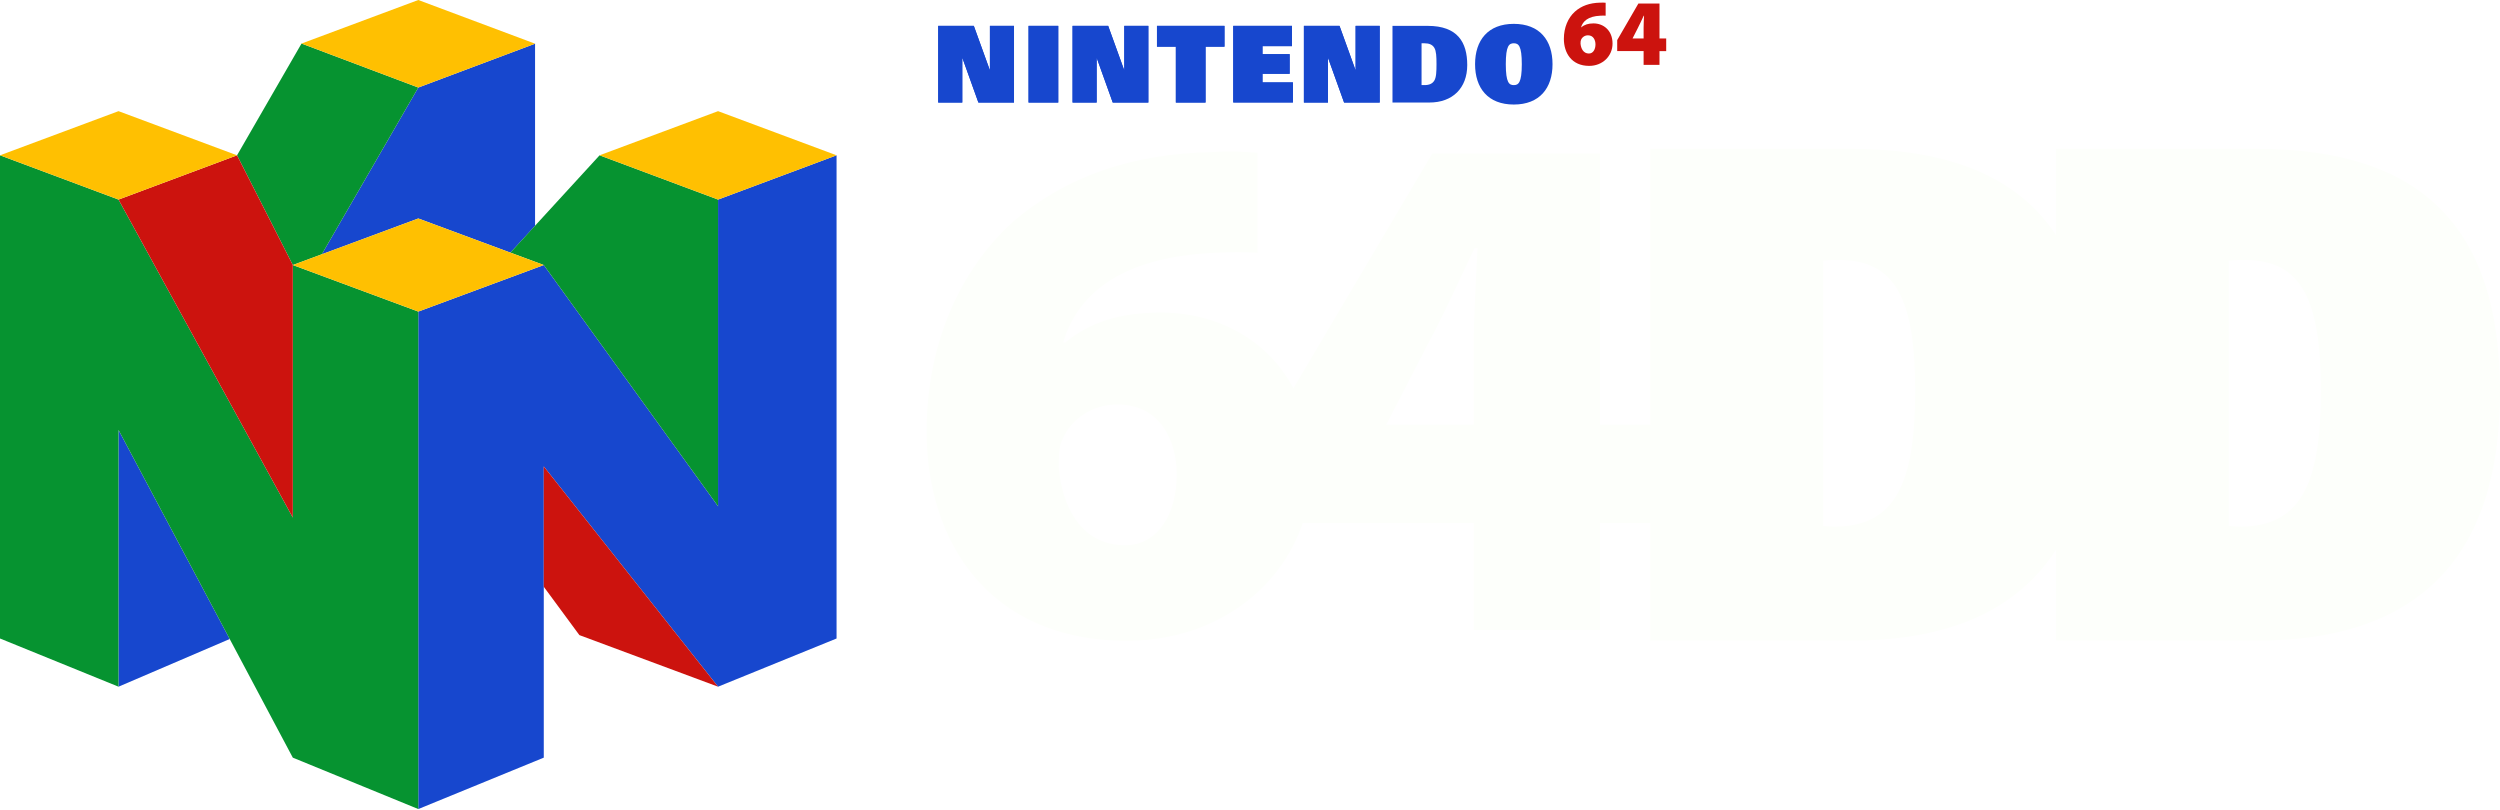
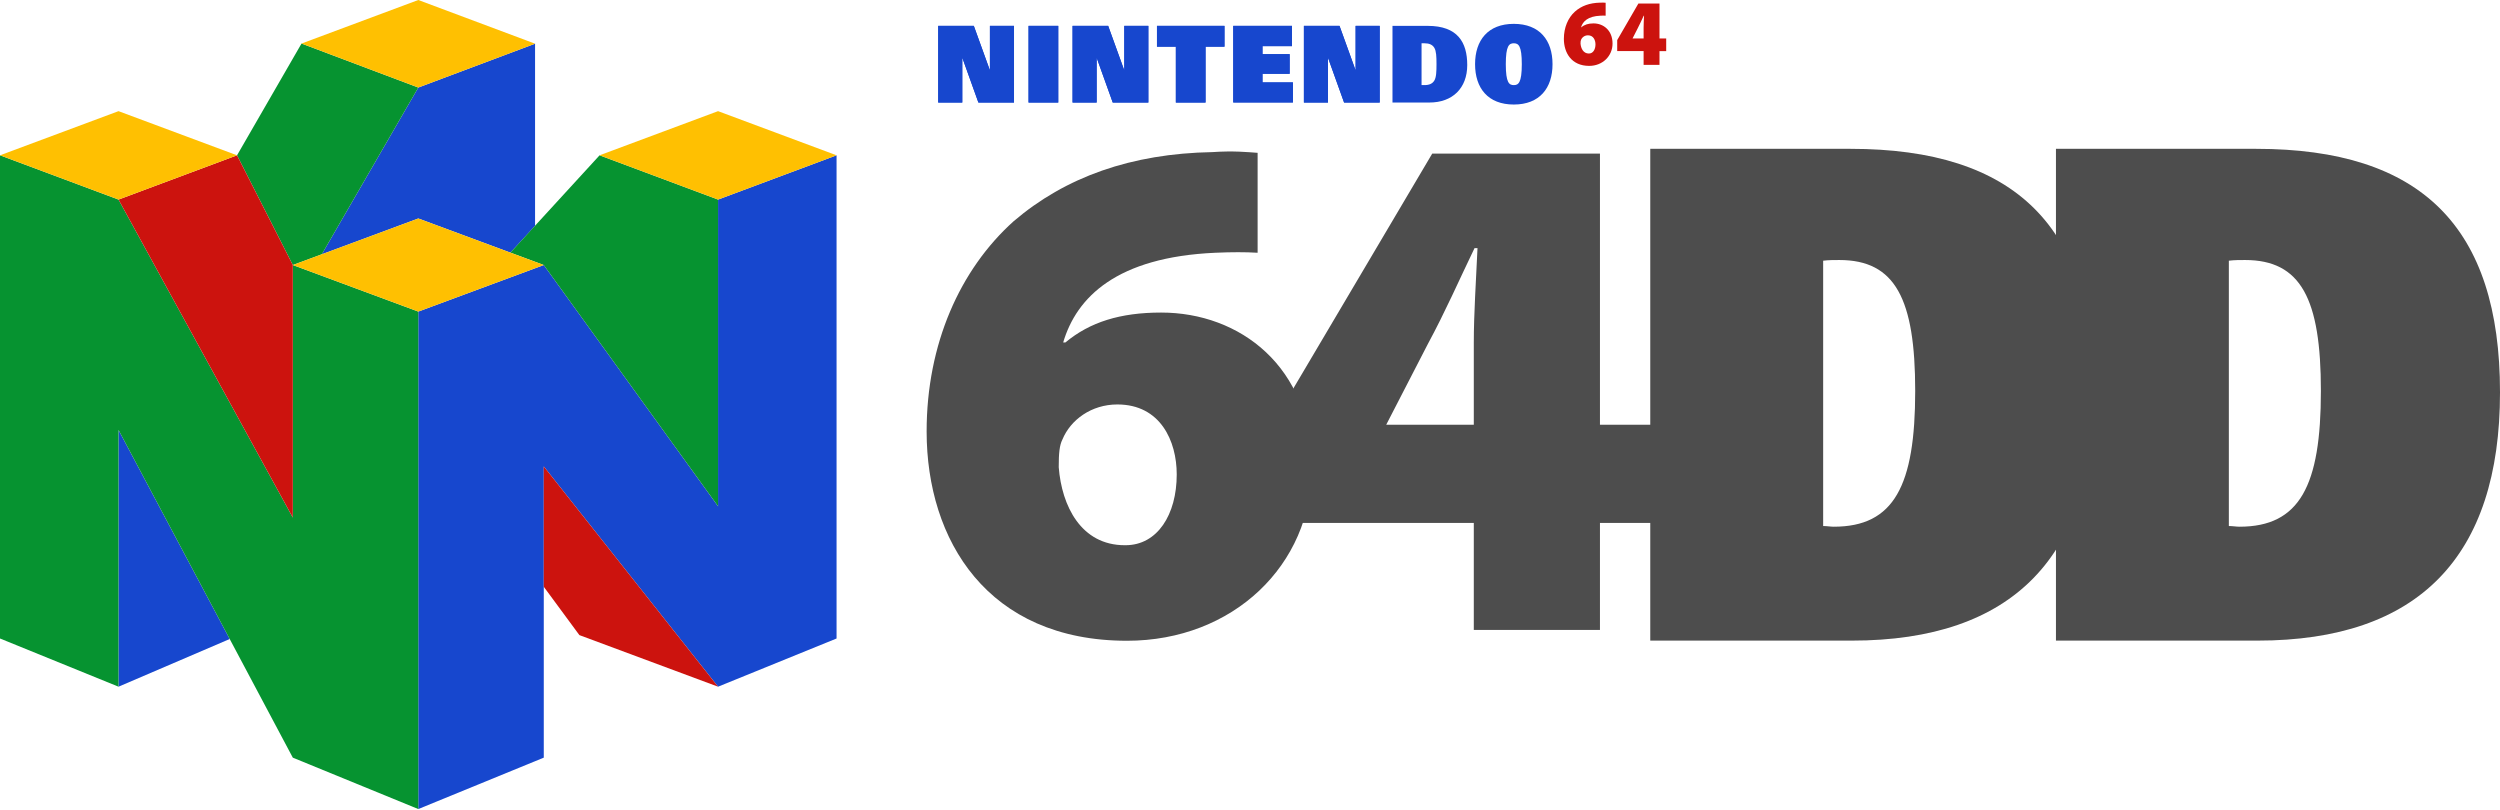
- <svg xmlns="http://www.w3.org/2000/svg" height="183.471" width="566.929">
-   <g stroke-width=".306">
-     <path d="m115.743 57.29 5.593-6.077V9.907l-26.48 9.944-21.881 37.815 21.882-8.12zM162.834 45.258l26.875-10.038v109.572l-26.875 10.93-39.521-49.948v66.038l-28.456 11.659V70.657l28.456-10.554 39.52 54.705zM26.876 155.722l25.216-10.813L26.876 97.5z" fill="#1747ce" />
-     <path d="m72.975 57.666 21.882-37.815-26.48-9.977L53.752 35.22 66.4 60.1zM162.834 45.258v69.55l-39.521-54.705-7.57-2.813 20.224-22.07z" fill="#069330" />
-     <path d="M94.857 70.657 66.4 60.101v57.272L26.876 45.258 0 35.22v109.572l26.876 10.93V97.5L66.4 171.812l28.457 11.659z" fill="#069330" />
-     <path d="M66.4 117.373 26.876 45.258 53.752 35.22 66.4 60.1zM123.313 105.774v27.288l8.074 10.96 31.447 11.7z" fill="#cc130e" />
-     <g fill="#ffc001">
-       <path d="M94.857 70.657 66.4 60.101l28.457-10.556 28.456 10.556zM162.834 25.206l26.875 10.014-26.875 10.038-26.876-10.038zM26.876 25.206 53.752 35.22 26.876 45.258 0 35.22zM94.857 0l-26.48 9.874 26.48 9.977 26.48-9.944z" />
+ <svg xmlns="http://www.w3.org/2000/svg" height="183.471" width="566.929" version="1.1" id="svg167380">
+   <defs id="defs167384" />
+   <g stroke-width=".306" id="g167360">
+     <path d="m115.743 57.29 5.593-6.077V9.907l-26.48 9.944-21.881 37.815 21.882-8.12zM162.834 45.258l26.875-10.038v109.572l-26.875 10.93-39.521-49.948v66.038l-28.456 11.659V70.657l28.456-10.554 39.52 54.705zM26.876 155.722l25.216-10.813L26.876 97.5z" fill="#1747ce" id="path167348" />
+     <path d="m72.975 57.666 21.882-37.815-26.48-9.977L53.752 35.22 66.4 60.1zM162.834 45.258v69.55l-39.521-54.705-7.57-2.813 20.224-22.07z" fill="#069330" id="path167350" />
+     <path d="M94.857 70.657 66.4 60.101v57.272L26.876 45.258 0 35.22v109.572l26.876 10.93V97.5L66.4 171.812l28.457 11.659z" fill="#069330" id="path167352" />
+     <path d="M66.4 117.373 26.876 45.258 53.752 35.22 66.4 60.1zM123.313 105.774v27.288l8.074 10.96 31.447 11.7z" fill="#cc130e" id="path167354" />
+     <g fill="#ffc001" id="g167358">
+       <path d="M94.857 70.657 66.4 60.101l28.457-10.556 28.456 10.556zM162.834 25.206l26.875 10.014-26.875 10.038-26.876-10.038zM26.876 25.206 53.752 35.22 26.876 45.258 0 35.22zM94.857 0l-26.48 9.874 26.48 9.977 26.48-9.944z" id="path167356" />
    </g>
  </g>
-   <g stroke-width="5.379">
-     <g fill="#1747ce">
-       <path d="M221.872 23.248h8.076V5.866h-5.464v9.967h-.047l-3.603-9.967h-8.075v17.382h5.46V13.214h.05zM252.338 23.248h8.076V5.866h-5.46v9.967h-.05l-3.603-9.967h-8.074v17.382h5.463V13.214h.047zM304.8 23.248h8.077V5.866h-5.463v9.967h-.048l-3.603-9.967h-8.076v17.382h5.462V13.214h.048zM233.247 5.866h6.736v17.382h-6.736zM266.648 10.587h-4.28V5.866h15.31v4.721h-4.296v12.66h-6.734zM286.296 18.683h6.905v4.559h-13.535V5.861h13.321v4.598h-6.691v1.817h6.16v4.457h-6.16zM315.776 5.866h7.98c6.806 0 8.972 3.731 8.972 8.883 0 5.249-3.342 8.5-8.57 8.5h-8.382zm6.593 13.432h.657c1.083 0 1.81-.321 2.233-1.02.448-.722.498-2.039.498-3.722 0-1.685-.051-2.999-.498-3.722-.424-.7-1.15-1.021-2.233-1.021h-.657zM343.287 5.41c5.864 0 8.781 3.73 8.781 9.146 0 5.418-2.918 9.15-8.781 9.15-5.864 0-8.782-3.732-8.782-9.15 0-5.416 2.916-9.146 8.782-9.146zm0 13.89c1.034 0 1.814-.492 1.814-4.744 0-4.156-.733-4.743-1.814-4.743-1.082 0-1.814.587-1.814 4.743 0 4.252.778 4.744 1.814 4.744z" />
-       <path d="M212.759 23.248h5.46V13.214h.05l3.603 10.034h8.076V5.866h-5.464v9.967h-.047l-3.603-9.967h-8.075zM243.227 23.248h5.463V13.214h.047l3.601 10.034h8.076V5.866h-5.46v9.967h-.05l-3.603-9.967h-8.074zM295.687 23.248h5.462V13.214h.048l3.603 10.034h8.077V5.866h-5.463v9.967h-.048l-3.603-9.967h-8.076zM233.247 5.866h6.736v17.382h-6.736zM277.677 10.587h-4.295v12.66h-6.734v-12.66h-4.28V5.866h15.31zM286.296 18.683h6.905v4.559h-13.535V5.861h13.321v4.598h-6.691v1.817h6.16v4.457h-6.16z" />
+   <g stroke-width="5.379" id="g167370">
+     <g fill="#1747ce" id="g167366">
+       <path d="M221.872 23.248h8.076V5.866h-5.464v9.967h-.047l-3.603-9.967h-8.075v17.382h5.46V13.214h.05zM252.338 23.248h8.076V5.866h-5.46v9.967h-.05l-3.603-9.967h-8.074v17.382h5.463V13.214h.047zM304.8 23.248h8.077V5.866h-5.463v9.967h-.048l-3.603-9.967h-8.076v17.382h5.462V13.214h.048zM233.247 5.866h6.736v17.382h-6.736zM266.648 10.587h-4.28V5.866h15.31v4.721h-4.296v12.66h-6.734zM286.296 18.683h6.905v4.559h-13.535V5.861h13.321v4.598h-6.691v1.817h6.16v4.457h-6.16zM315.776 5.866h7.98c6.806 0 8.972 3.731 8.972 8.883 0 5.249-3.342 8.5-8.57 8.5h-8.382zm6.593 13.432h.657c1.083 0 1.81-.321 2.233-1.02.448-.722.498-2.039.498-3.722 0-1.685-.051-2.999-.498-3.722-.424-.7-1.15-1.021-2.233-1.021h-.657zM343.287 5.41c5.864 0 8.781 3.73 8.781 9.146 0 5.418-2.918 9.15-8.781 9.15-5.864 0-8.782-3.732-8.782-9.15 0-5.416 2.916-9.146 8.782-9.146zm0 13.89c1.034 0 1.814-.492 1.814-4.744 0-4.156-.733-4.743-1.814-4.743-1.082 0-1.814.587-1.814 4.743 0 4.252.778 4.744 1.814 4.744z" id="path167362" />
+       <path d="M212.759 23.248h5.46V13.214h.05l3.603 10.034h8.076V5.866h-5.464v9.967h-.047l-3.603-9.967h-8.075zM243.227 23.248h5.463V13.214h.047l3.601 10.034h8.076V5.866h-5.46v9.967h-.05l-3.603-9.967h-8.074zM295.687 23.248h5.462V13.214h.048l3.603 10.034h8.077V5.866h-5.463v9.967h-.048l-3.603-9.967h-8.076zM233.247 5.866h6.736v17.382h-6.736zM277.677 10.587h-4.295v12.66h-6.734v-12.66h-4.28V5.866h15.31zM286.296 18.683h6.905v4.559h-13.535V5.861h13.321v4.598h-6.691v1.817h6.16v4.457h-6.16z" id="path167364" />
    </g>
-     <path d="M364.115 3.554c-.358-.03-.706-.016-1.193.005-2.841.128-3.99 1.3-4.38 2.626h.069c.708-.6 1.582-.879 2.754-.879 2.253 0 4.312 1.588 4.312 4.566 0 2.85-2.262 5.069-5.297 5.069-3.998 0-5.738-2.958-5.738-6.13 0-2.577.944-4.759 2.493-6.166 1.474-1.323 3.375-1.991 5.702-2.043.616-.034.982 0 1.278.026zm-3.785 8.584c.921 0 1.48-.912 1.48-2.076-.008-.983-.473-2.054-1.708-2.054-.755 0-1.343.463-1.565 1.023-.087.171-.119.416-.119.83.08 1.11.632 2.277 1.888 2.277zM372.722 14.706v-3.119h-5.986V9.095l4.806-8.297h4.783V8.73h1.522v2.858h-1.522v3.12zm0-5.977V6.34c0-.883.055-1.8.101-2.768h-.078c-.445.939-.832 1.832-1.338 2.802l-1.176 2.315-.013.042z" fill="#cc130e" />
+     <path d="M364.115 3.554c-.358-.03-.706-.016-1.193.005-2.841.128-3.99 1.3-4.38 2.626h.069c.708-.6 1.582-.879 2.754-.879 2.253 0 4.312 1.588 4.312 4.566 0 2.85-2.262 5.069-5.297 5.069-3.998 0-5.738-2.958-5.738-6.13 0-2.577.944-4.759 2.493-6.166 1.474-1.323 3.375-1.991 5.702-2.043.616-.034.982 0 1.278.026zm-3.785 8.584c.921 0 1.48-.912 1.48-2.076-.008-.983-.473-2.054-1.708-2.054-.755 0-1.343.463-1.565 1.023-.087.171-.119.416-.119.83.08 1.11.632 2.277 1.888 2.277zM372.722 14.706v-3.119h-5.986V9.095l4.806-8.297h4.783V8.73h1.522v2.858h-1.522v3.12zm0-5.977V6.34c0-.883.055-1.8.101-2.768h-.078c-.445.939-.832 1.832-1.338 2.802l-1.176 2.315-.013.042z" fill="#cc130e" id="path167368" />
  </g>
-   <g fill="#fdfffb" stroke-width="1.002">
-     <path d="M285.193 34.658c-2.356-.165-5.385-.496-10.266-.165-18.344.33-33.323 5.623-45.103 15.712-12.118 10.916-19.691 27.786-19.691 47.633 0 24.644 13.8 47.468 45.44 47.468 24.066 0 41.906-17.201 41.906-39.198 0-22.99-16.325-35.229-34.164-35.229-9.257 0-16.157 2.15-21.71 6.781h-.505c3.029-10.254 12.117-19.35 34.5-20.343 3.871-.165 6.732-.165 9.593 0zm-30.125 88.981c-9.93 0-14.305-8.93-14.978-17.697 0-3.142.168-4.961.841-6.285 1.851-4.465 6.564-7.938 12.454-7.938 9.761 0 13.464 8.27 13.464 15.877 0 9.097-4.376 16.043-11.613 16.043z" />
-     <path d="M362.825 142.85v-24.262h12.117V96.319h-12.117V34.831H324.79l-38.035 64.313v19.444h47.46v24.263zm-48.47-46.53.17-.333 9.255-17.948c4.04-7.478 7.069-14.458 10.603-21.77h.673c-.336 7.644-.841 14.624-.841 21.604v18.446zM505.44 119.287V59.118c1.27-.154 2.538-.154 3.667-.154 12.693 0 17.206 8.816 17.206 29.698 0 21.5-4.796 30.78-18.476 30.78-.705 0-1.55-.155-2.397-.155zm-39.207 25.986h45.694c36.527 0 55.003-19.025 55.003-56.302 0-37.586-17.911-55.22-55.285-55.22h-45.412z" />
-     <path d="M413.44 119.287V59.118c1.27-.154 2.539-.154 3.667-.154 12.693 0 17.206 8.816 17.206 29.698 0 21.5-4.795 30.78-18.475 30.78-.706 0-1.552-.155-2.398-.155zm-39.207 25.986h45.694c36.528 0 55.003-19.025 55.003-56.302 0-37.586-17.911-55.22-55.285-55.22h-45.412z" />
+   <g fill="#fdfffb" stroke-width="1.002" id="g167378" style="fill:#4d4d4d">
+     <path d="M285.193 34.658c-2.356-.165-5.385-.496-10.266-.165-18.344.33-33.323 5.623-45.103 15.712-12.118 10.916-19.691 27.786-19.691 47.633 0 24.644 13.8 47.468 45.44 47.468 24.066 0 41.906-17.201 41.906-39.198 0-22.99-16.325-35.229-34.164-35.229-9.257 0-16.157 2.15-21.71 6.781h-.505c3.029-10.254 12.117-19.35 34.5-20.343 3.871-.165 6.732-.165 9.593 0zm-30.125 88.981c-9.93 0-14.305-8.93-14.978-17.697 0-3.142.168-4.961.841-6.285 1.851-4.465 6.564-7.938 12.454-7.938 9.761 0 13.464 8.27 13.464 15.877 0 9.097-4.376 16.043-11.613 16.043z" id="path167372" style="fill:#4d4d4d" />
+     <path d="M362.825 142.85v-24.262h12.117V96.319h-12.117V34.831H324.79l-38.035 64.313v19.444h47.46v24.263zm-48.47-46.53.17-.333 9.255-17.948c4.04-7.478 7.069-14.458 10.603-21.77h.673c-.336 7.644-.841 14.624-.841 21.604v18.446zM505.44 119.287V59.118c1.27-.154 2.538-.154 3.667-.154 12.693 0 17.206 8.816 17.206 29.698 0 21.5-4.796 30.78-18.476 30.78-.705 0-1.55-.155-2.397-.155zm-39.207 25.986h45.694c36.527 0 55.003-19.025 55.003-56.302 0-37.586-17.911-55.22-55.285-55.22h-45.412z" id="path167374" style="fill:#4d4d4d" />
+     <path d="M413.44 119.287V59.118c1.27-.154 2.539-.154 3.667-.154 12.693 0 17.206 8.816 17.206 29.698 0 21.5-4.795 30.78-18.475 30.78-.706 0-1.552-.155-2.398-.155zm-39.207 25.986h45.694c36.528 0 55.003-19.025 55.003-56.302 0-37.586-17.911-55.22-55.285-55.22h-45.412z" id="path167376" style="fill:#4d4d4d" />
  </g>
</svg>
